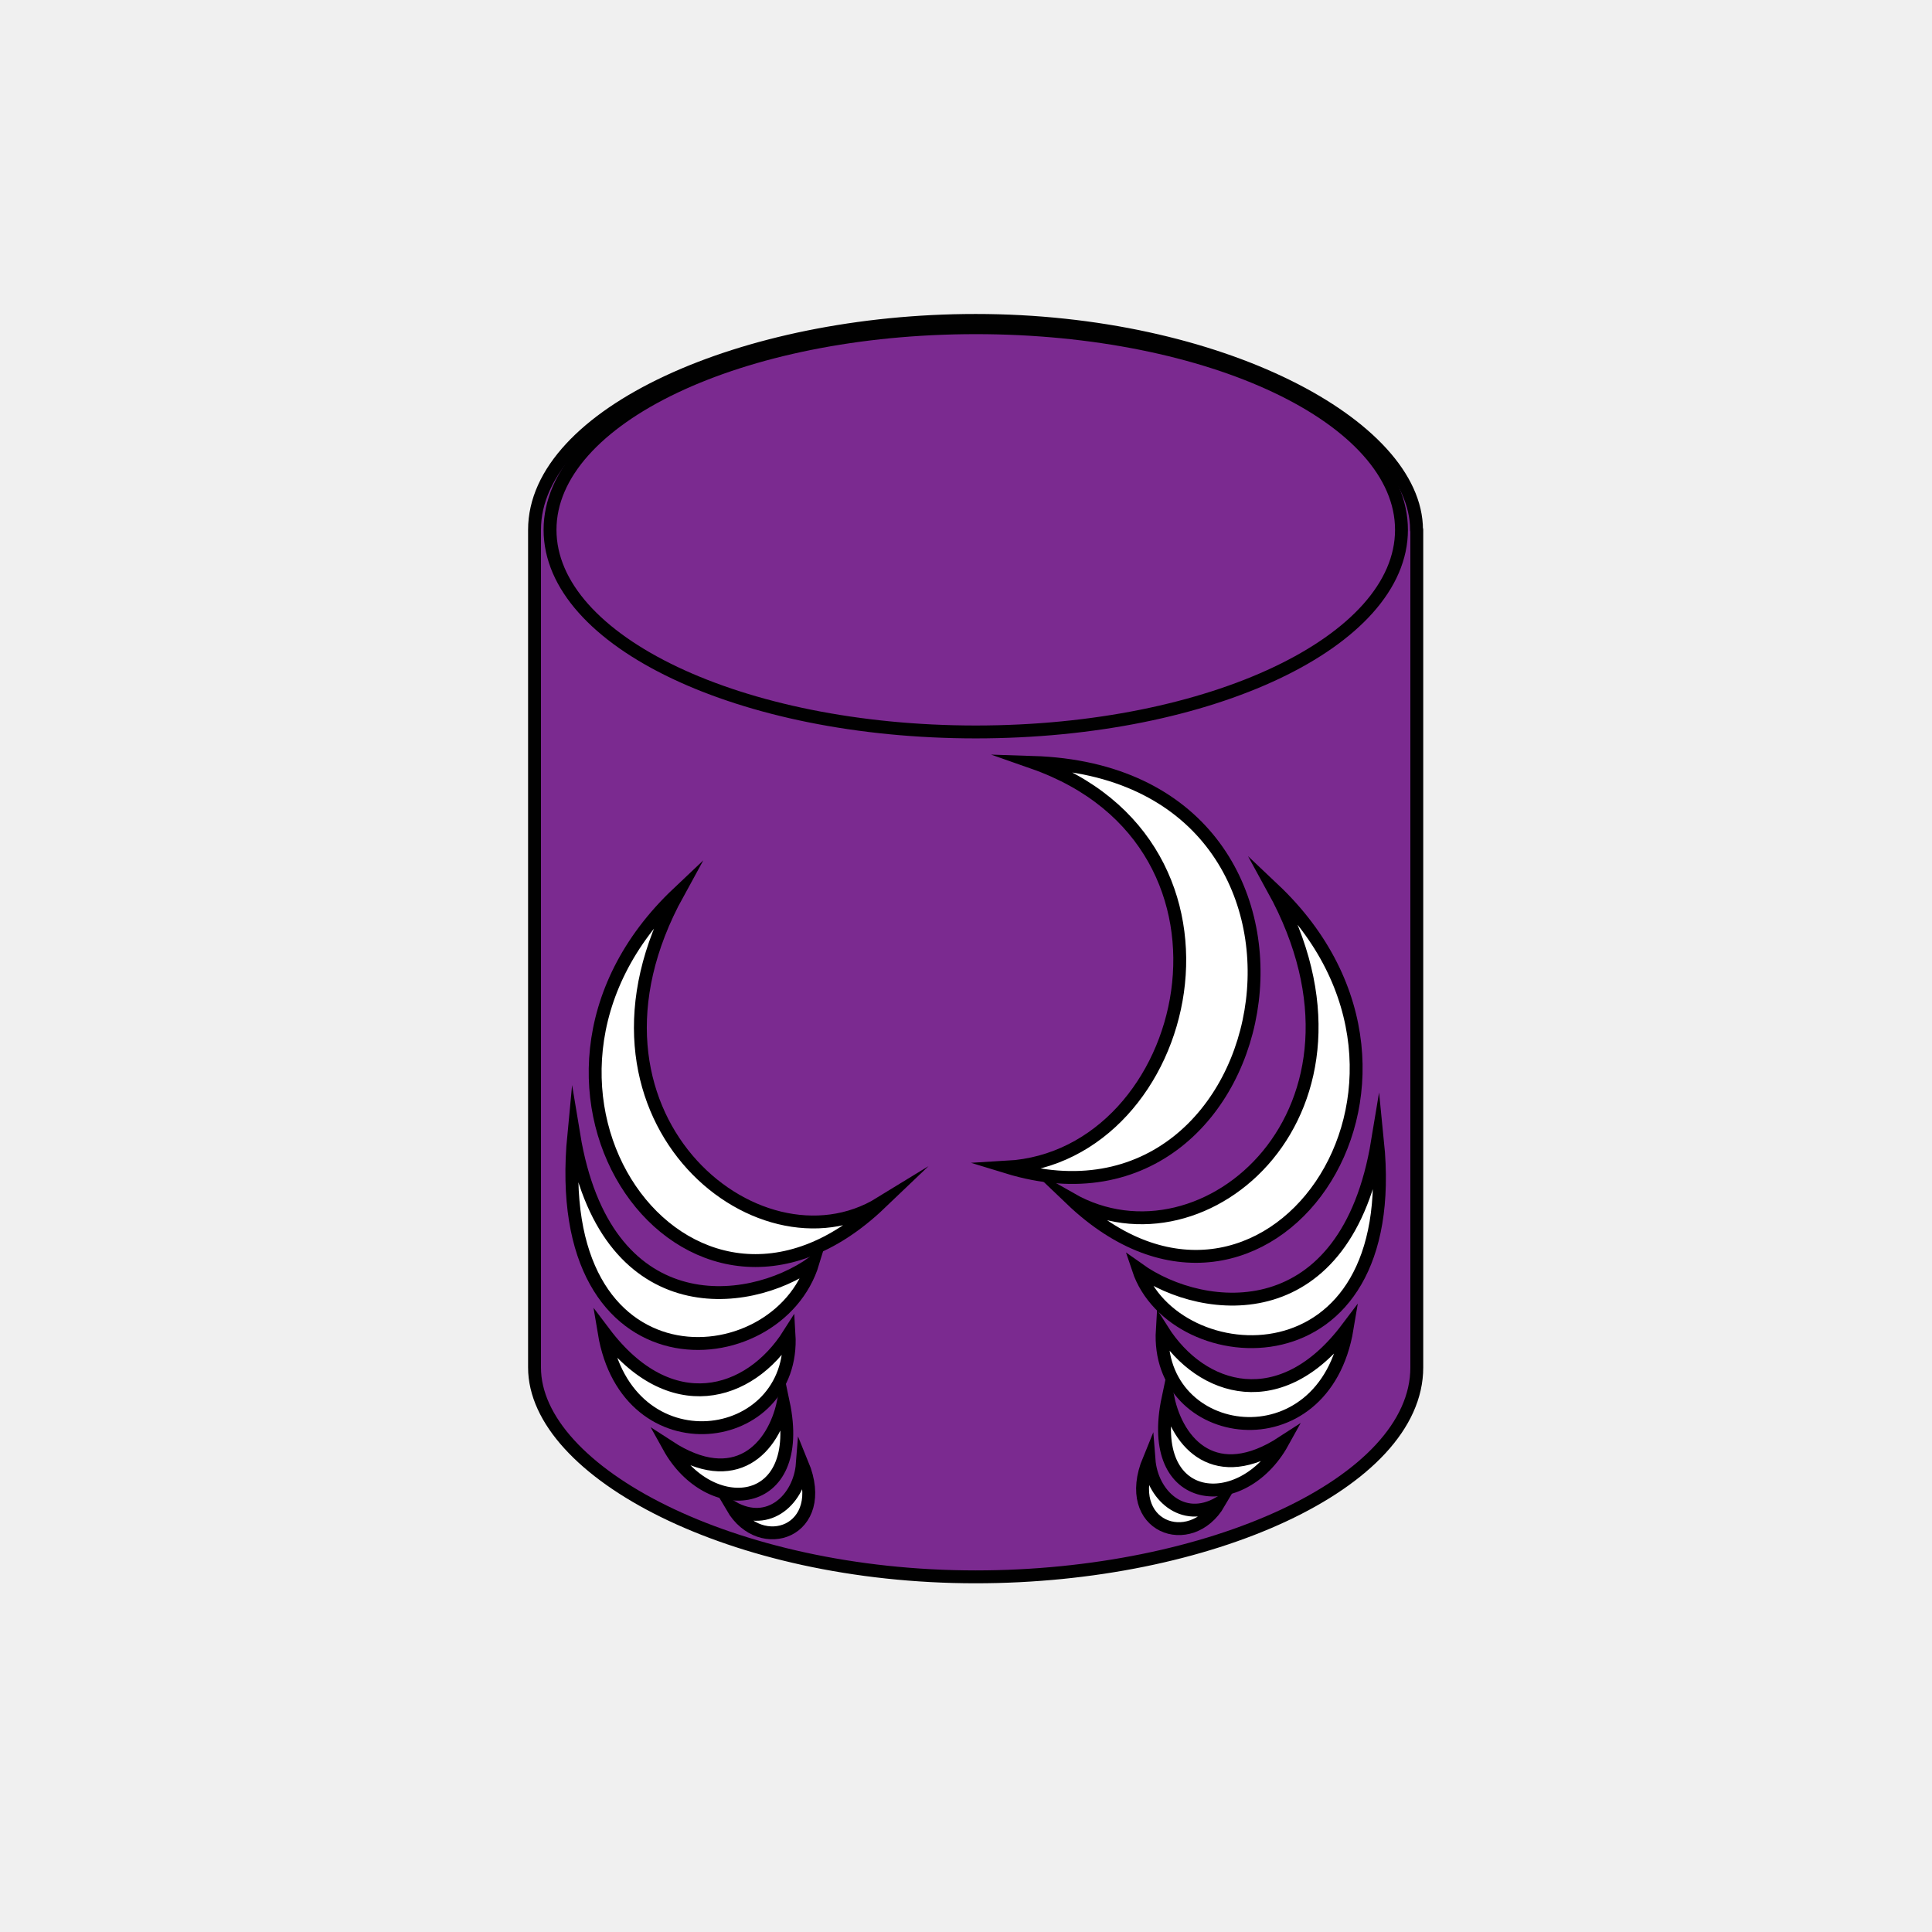
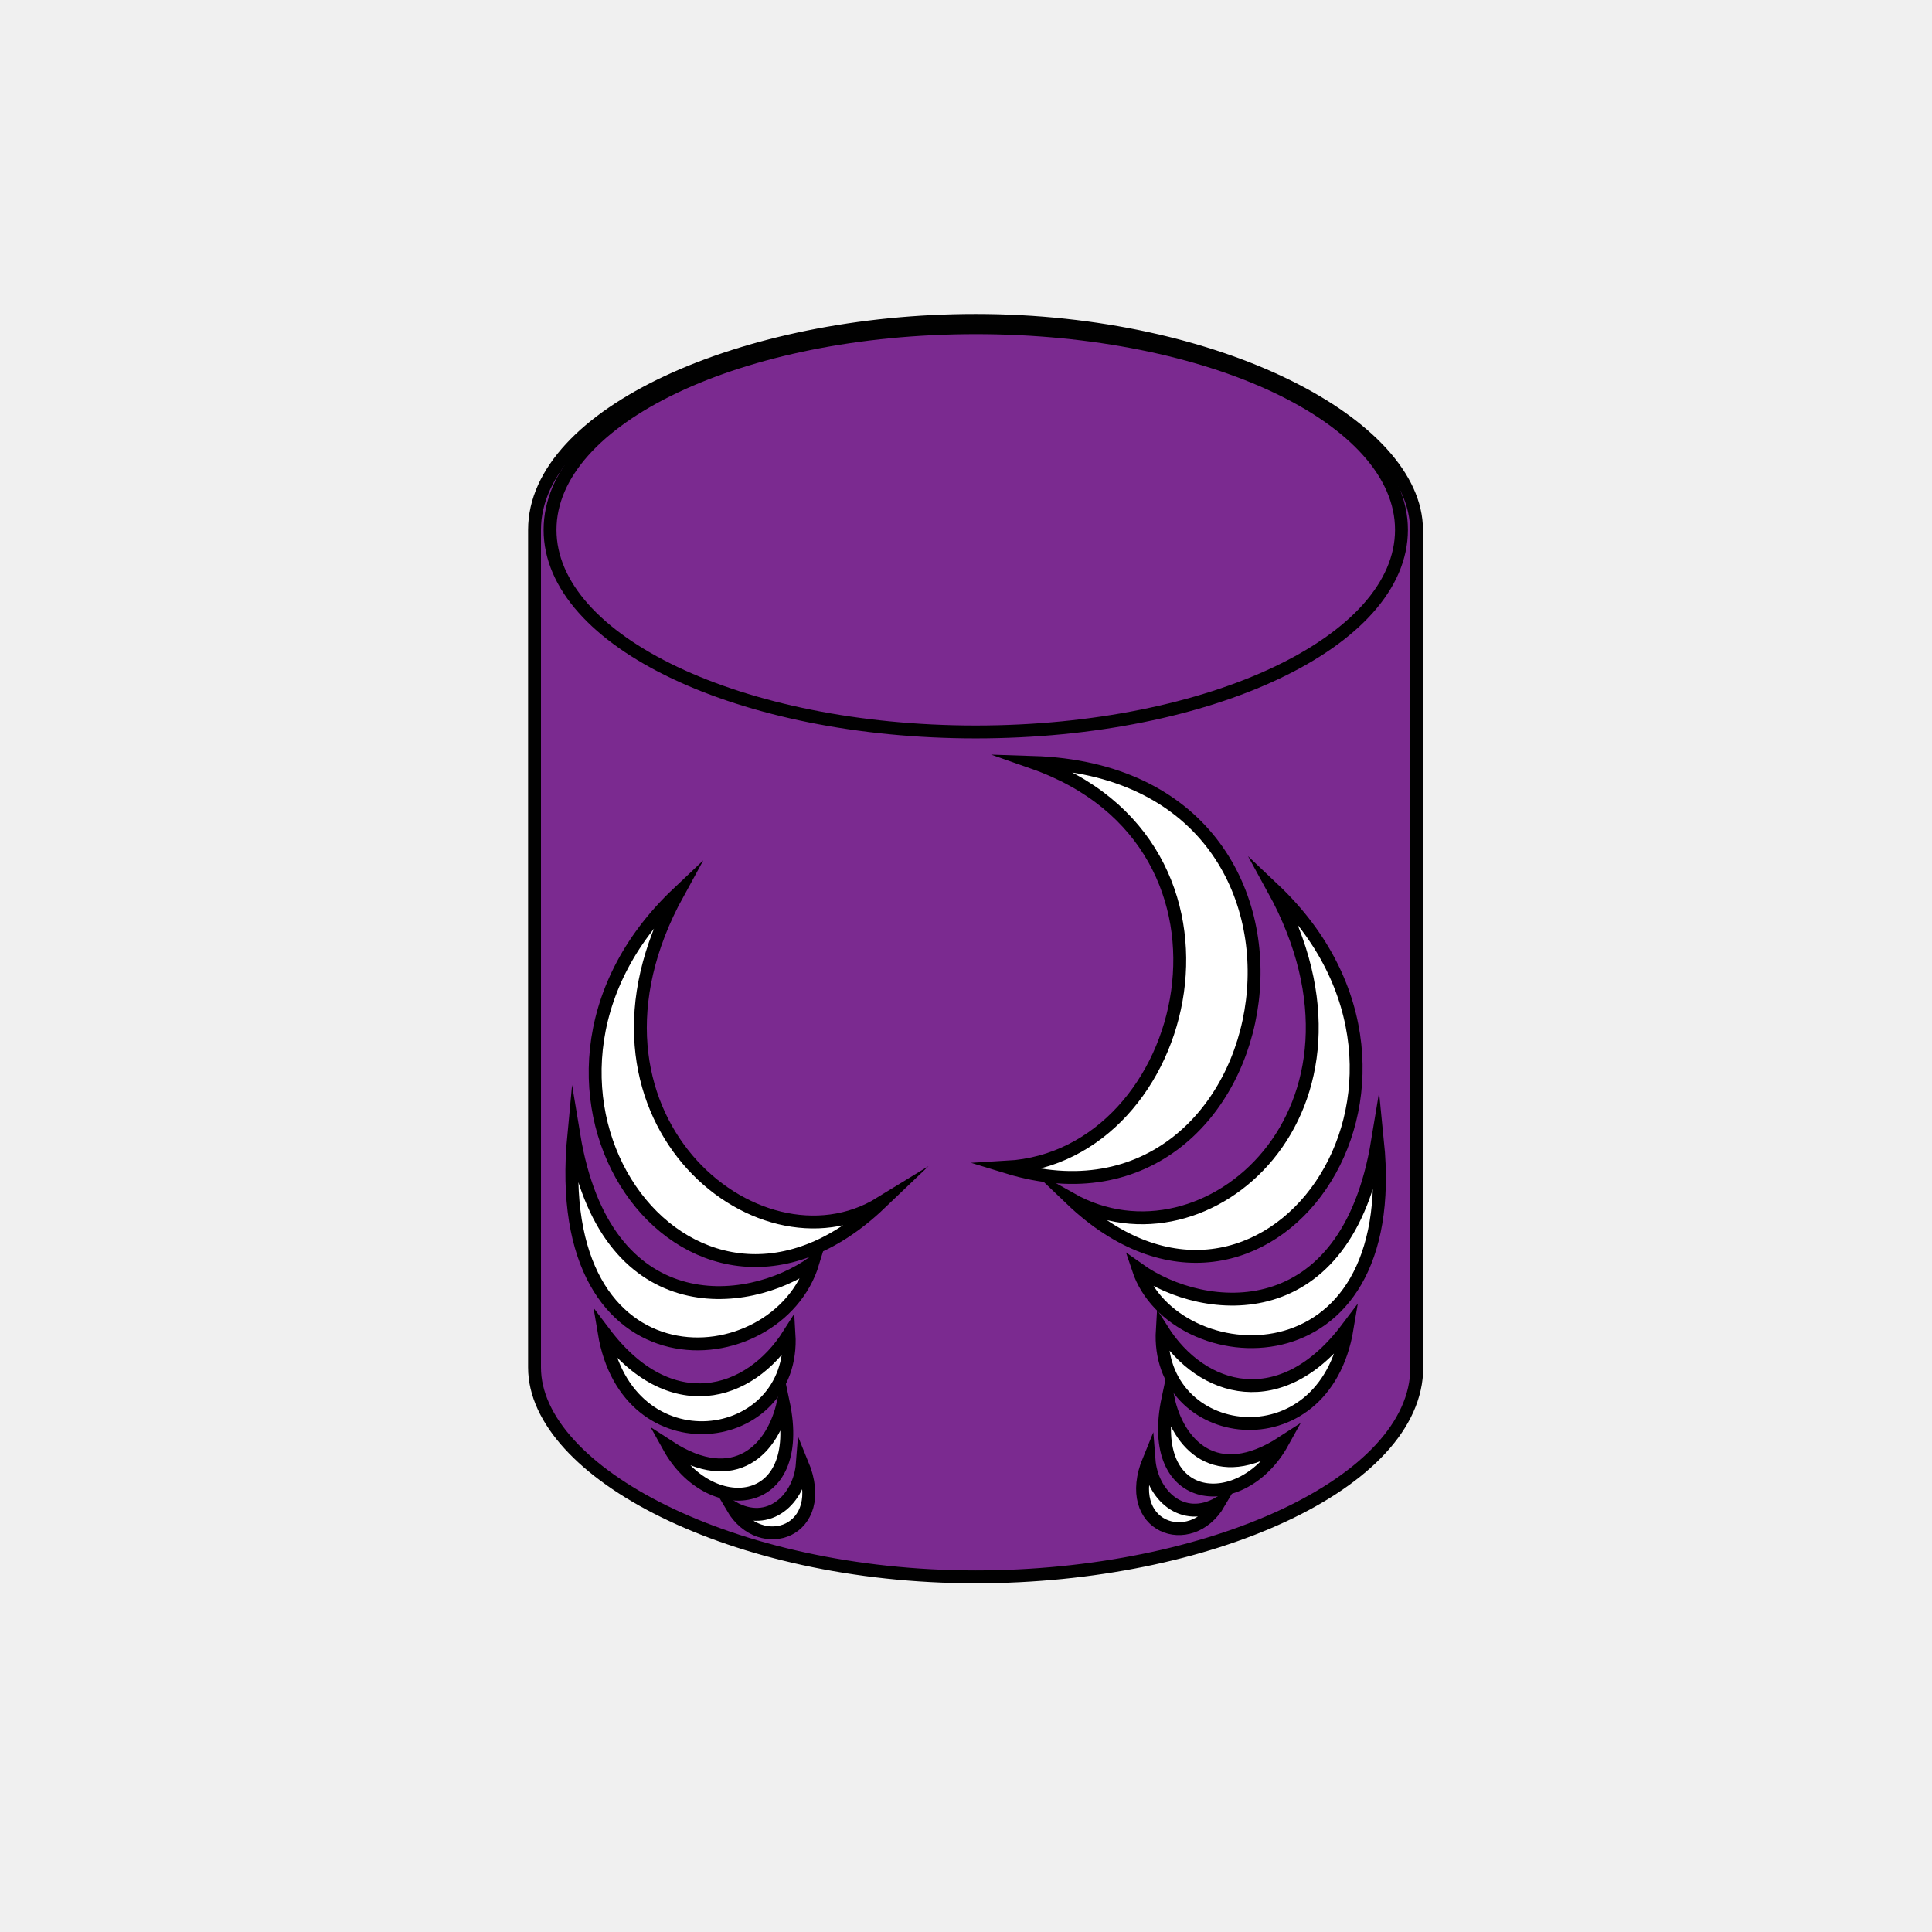
<svg xmlns="http://www.w3.org/2000/svg" width="150" height="150">
  <g>
    <g>
      <path fill="#7B2A90" stroke="#010101" stroke-linecap="round" stroke-linejoin="round" d="m75.75,24.877c-18.1,0 -34.25,7.284 -34.25,16.258v65.033c0,8.107 15.348,16.258 34.25,16.258c18.1,0 34.25,-7.284 34.25,-16.258v-65.033h-0.021c0,-8.107 -15.328,-16.258 -34.229,-16.258z" />
      <path fill="#7B2A90" stroke="#010101" stroke-linecap="round" stroke-linejoin="round" d="m108.811,41.135c0,8.667 -14.799,15.693 -33.054,15.693c-18.254,0 -33.052,-7.026 -33.052,-15.693c0,-8.667 14.798,-15.692 33.052,-15.692c18.255,-0.001 33.054,7.025 33.054,15.692z" />
    </g>
    <g>
      <g>
-         <path fill="#FFFFFF" stroke="#000000" stroke-miterlimit="10" d="m44.548,88.104c2.416,14.643 13.44,13.578 18.571,9.924c-2.736,9.071 -20.525,10.336 -18.571,-9.924z" />
+         <path fill="#FFFFFF" stroke="#000000" stroke-miterlimit="10" d="m44.548,88.104c2.416,14.643 13.44,13.578 18.571,9.924c-2.736,9.071 -20.525,10.436 -18.571,-9.924z" />
        <path fill="#FFFFFF" stroke="#000000" stroke-miterlimit="10" d="m46.907,103.464c5.121,6.788 11.291,4.957 14.353,0.116c0.531,8.739 -12.563,10.636 -14.353,-0.116z" />
        <path fill="#FFFFFF" stroke="#000000" stroke-miterlimit="10" d="m51.923,112.319c5.183,3.373 8.134,0.116 8.891,-3.434c1.805,8.531 -5.783,9.046 -8.891,3.434z" />
        <path fill="#FFFFFF" stroke="#000000" stroke-miterlimit="10" d="m56.854,117.023c2.852,1.645 5.231,-0.669 5.439,-3.367c2.155,5.24 -3.218,7.16 -5.439,3.367z" />
        <path fill="#FFFFFF" stroke="#000000" stroke-miterlimit="10" d="m52.631,69.351c-9.396,17.102 6.124,29.965 15.714,24.075c-14.942,14.275 -31.549,-9.103 -15.714,-24.075z" />
-         <path fill="#FFFFFF" stroke="#000000" stroke-miterlimit="10" d="m71.318,510.316c-18.235,6.384 -12.404,30.597 1.985,31.428c-21.801,7.548 -28.291,-30.59 -1.985,-31.428z" />
+         <path fill="#FFFFFF" stroke="#000000" stroke-miterlimit="10" d="m71.318,510.416c-18.235,6.384 -12.404,30.597 1.985,31.428c-21.801,7.548 -28.291,-30.59 -1.985,-31.428z" />
      </g>
      <g>
        <path fill="#FFFFFF" stroke="#000000" stroke-miterlimit="10" d="m88.381,98.537c5.131,3.654 16.155,4.718 18.571,-9.924c1.953,19.36 -15.835,18.109 -18.571,9.924z" />
        <path fill="#FFFFFF" stroke="#000000" stroke-miterlimit="10" d="m90.239,103.255c3.063,4.84 9.232,6.672 14.353,-0.116c-1.789,10.752 -14.883,8.855 -14.353,0.116z" />
        <path fill="#FFFFFF" stroke="#000000" stroke-miterlimit="10" d="m90.687,108.56c0.756,3.55 3.707,6.807 8.89,3.434c-3.108,5.612 -10.696,5.096 -8.89,-3.434z" />
        <path fill="#FFFFFF" stroke="#000000" stroke-miterlimit="10" d="m89.207,113.331c0.208,2.697 2.587,5.012 5.438,3.367c-2.22,3.793 -7.593,1.873 -5.438,-3.367z" />
-         <path fill="#FFFFFF" stroke="#000000" stroke-miterlimit="10" d="m83.155,93.1c10.39,5.891 25.109,-6.973 15.714,-24.075c15.835,14.973 -0.772,38.35 -15.714,24.075z" />
+         <path fill="#FFFFFF" stroke="#000000" stroke-miterlimit="10" d="m83.155,93.1c10.49,5.891 25.109,-6.973 15.714,-24.075c15.835,14.973 -0.772,38.35 -15.714,24.075z" />
        <path fill="#FFFFFF" stroke="#000000" stroke-miterlimit="10" d="m78.196,90.619c14.39,-0.831 20.221,-25.044 1.986,-31.428c26.305,0.837 19.817,38.108 -1.986,31.428z" />
      </g>
    </g>
  </g>
</svg>
